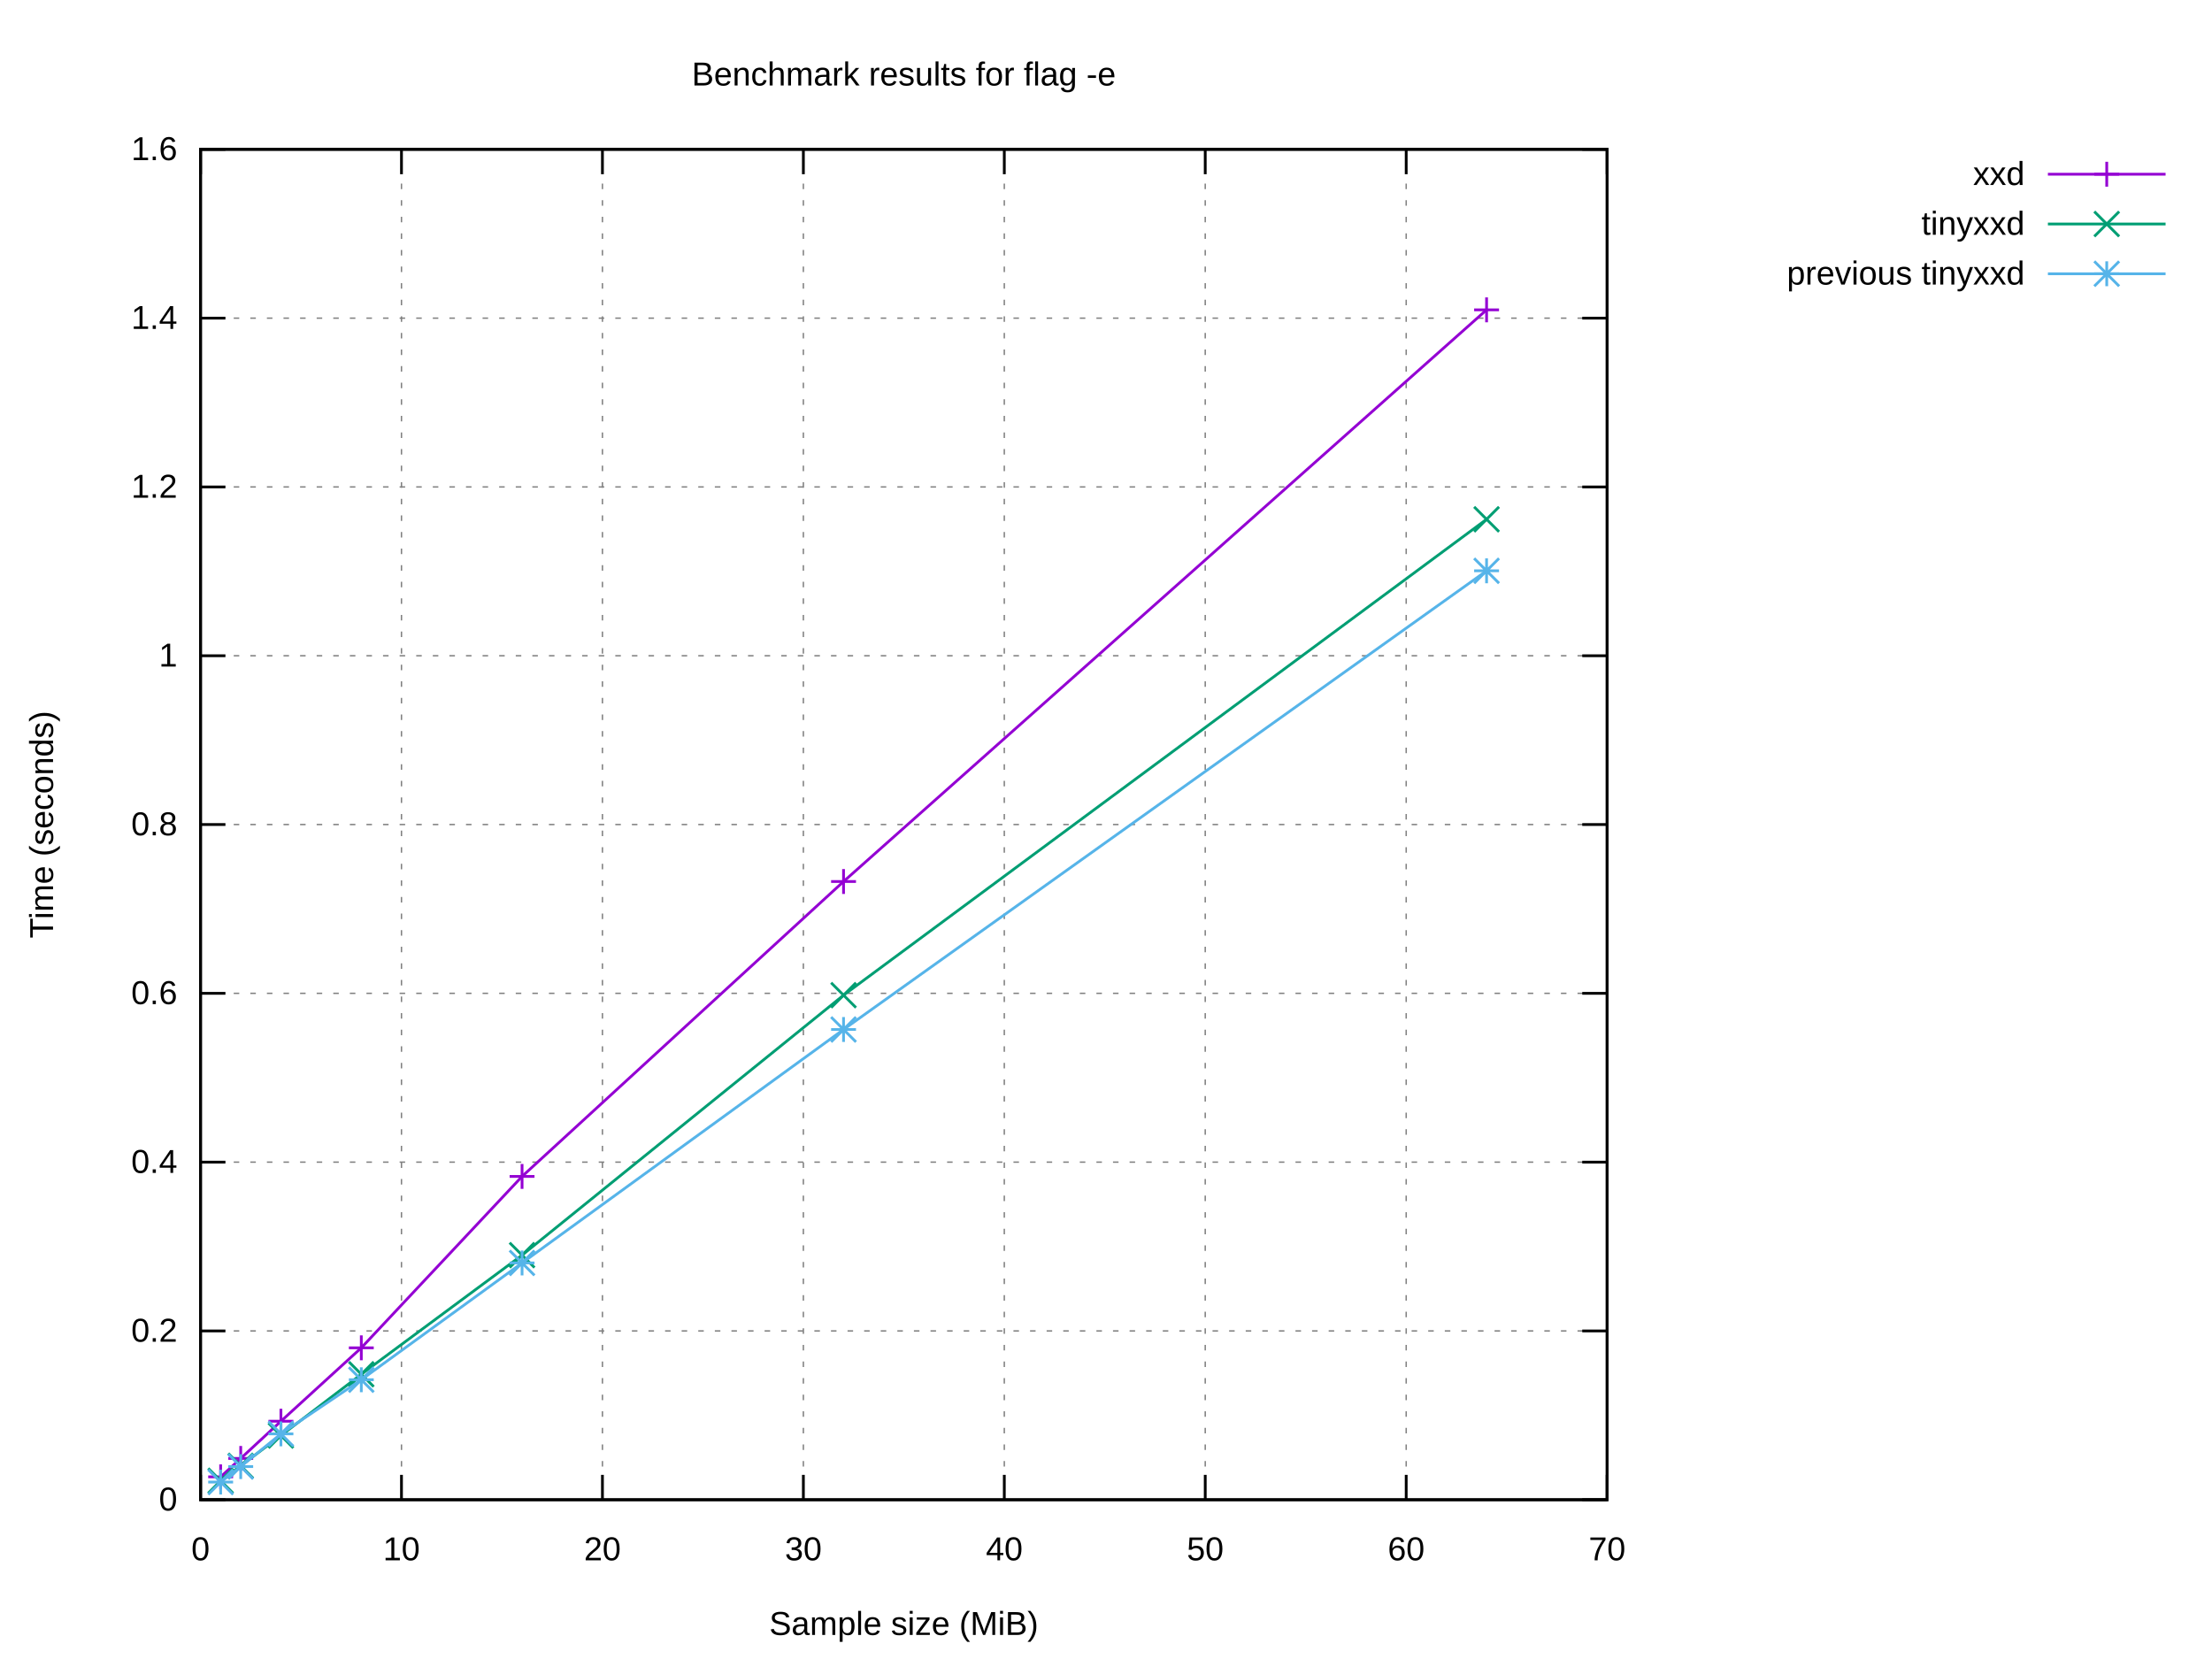
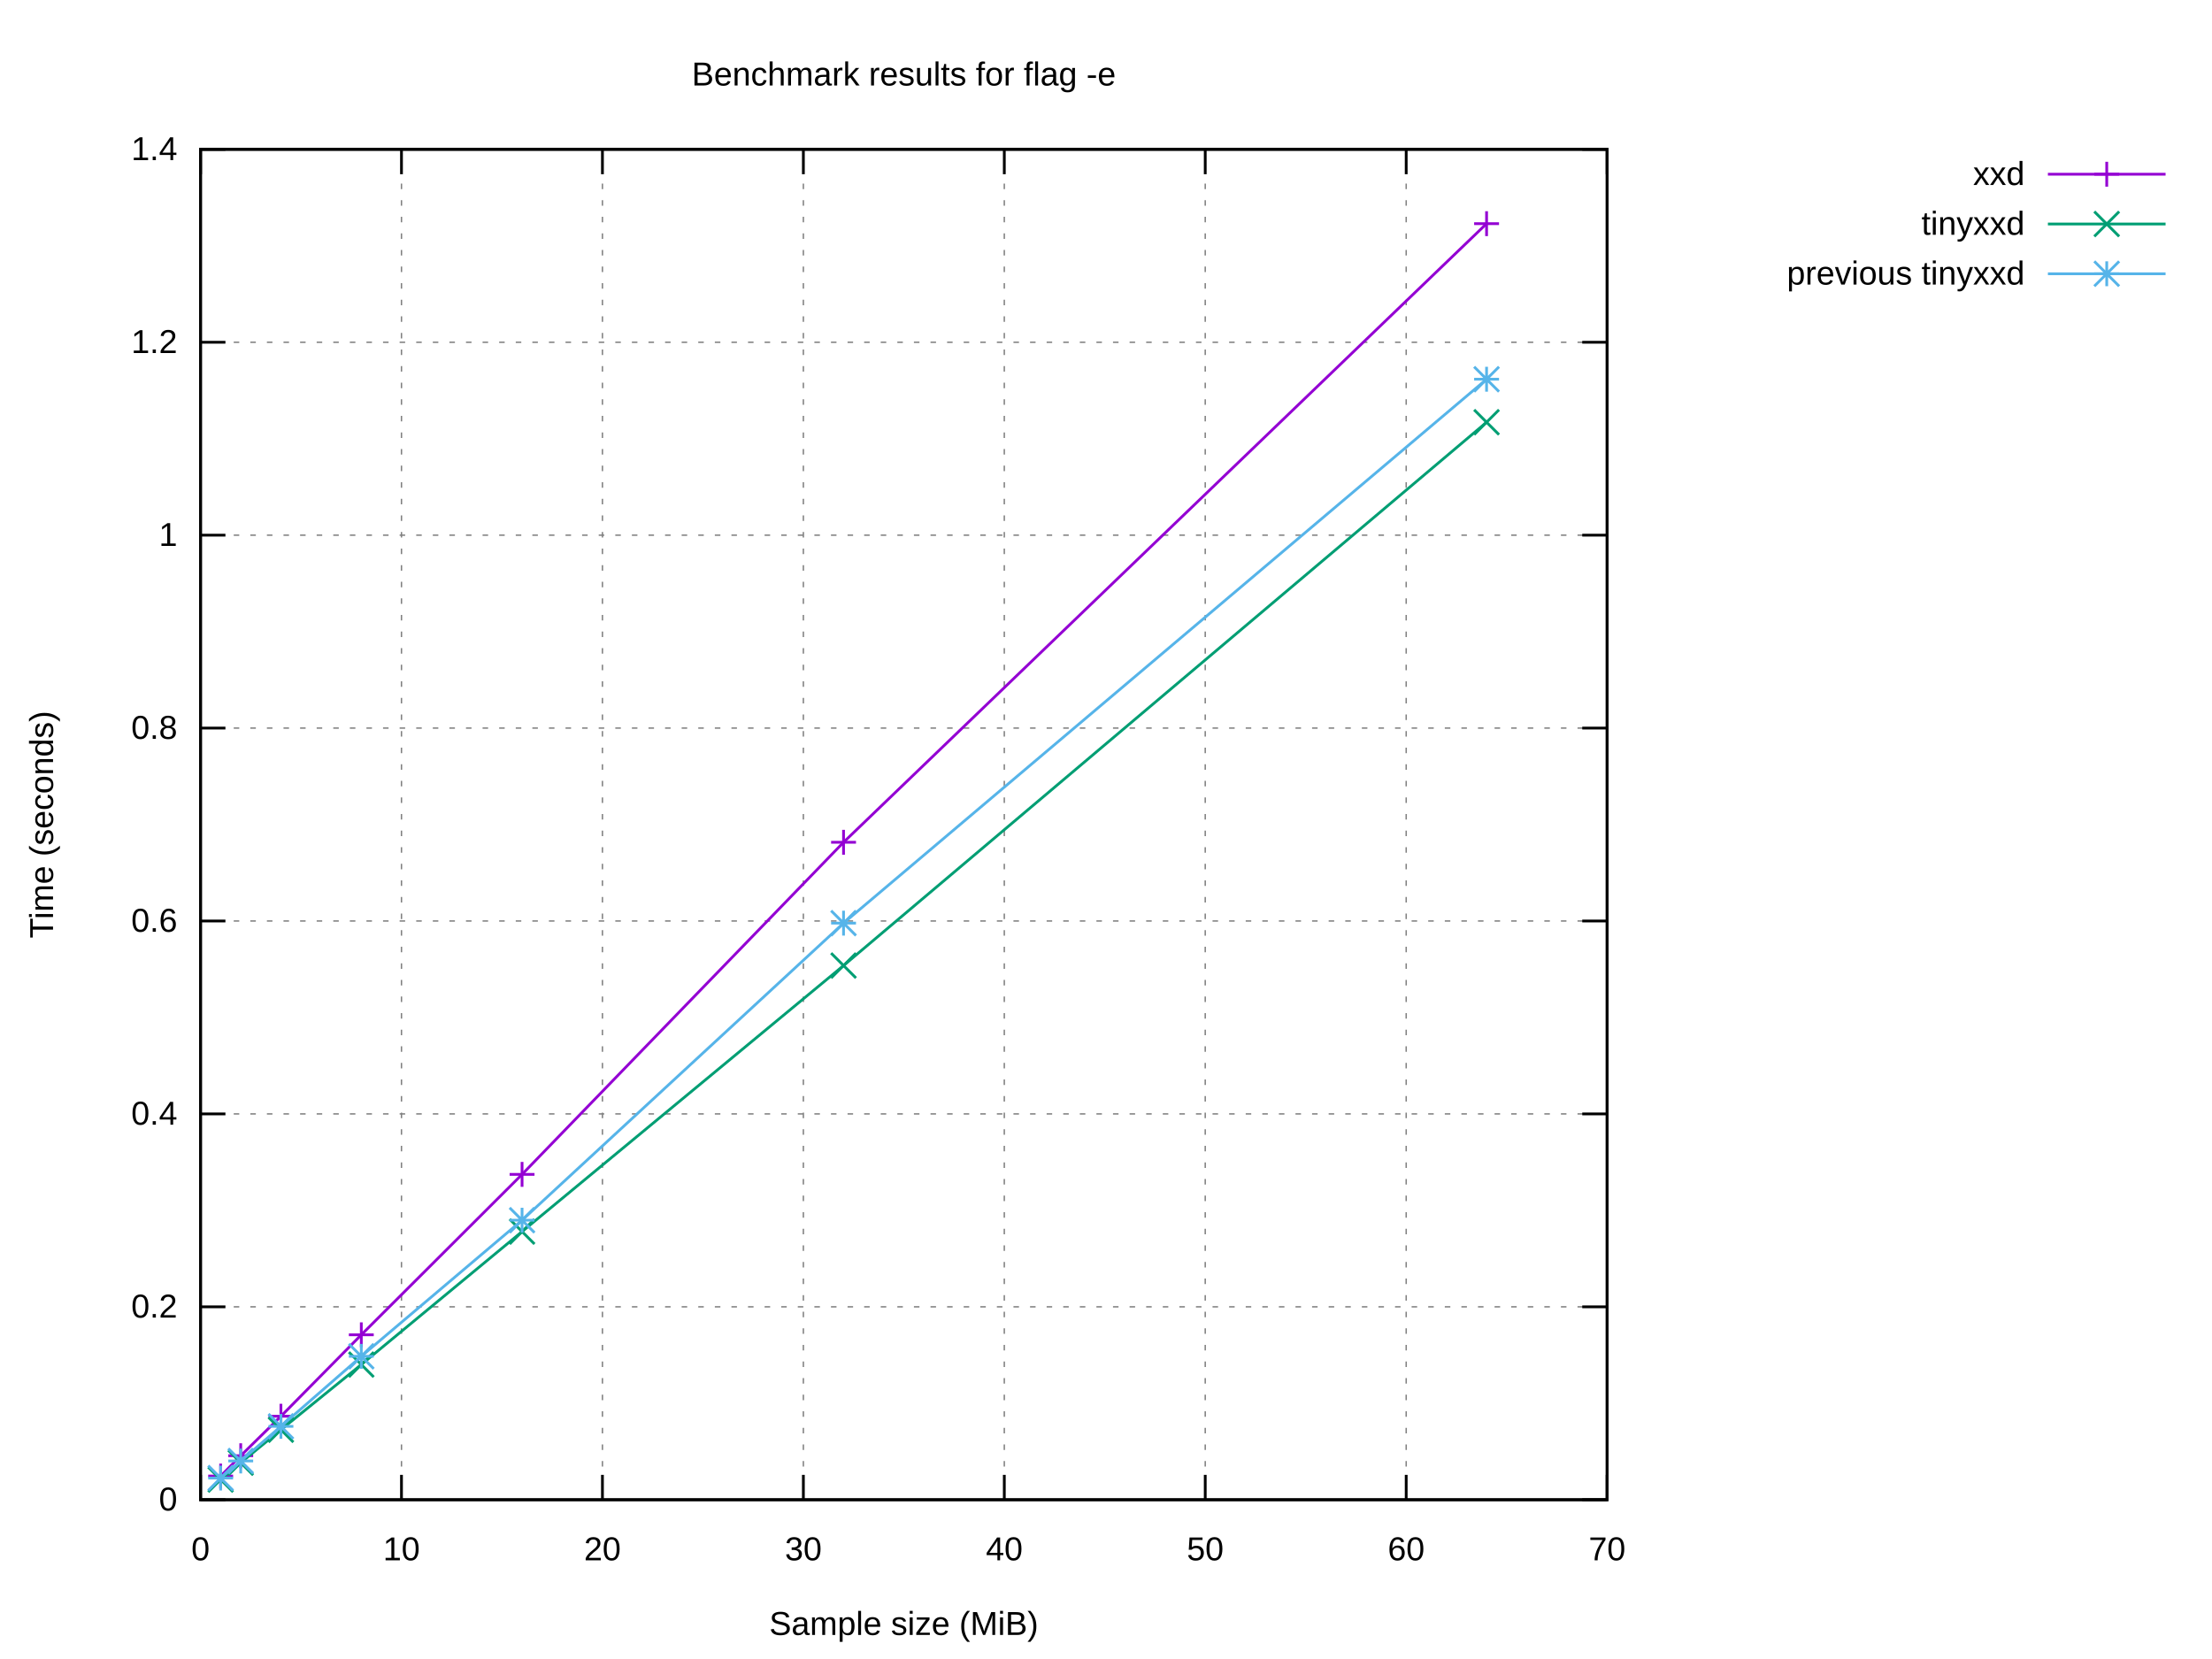
<svg xmlns="http://www.w3.org/2000/svg" xmlns:xlink="http://www.w3.org/1999/xlink" width="800" height="600" viewBox="0 0 800 600">
  <g id="gnuplot_canvas">
    <rect x="0" y="0" width="800" height="600" fill="#ffffff" />
    <defs>
      <circle id="gpDot" r="0.5" stroke-width="0.5" stroke="currentColor" />
      <path id="gpPt0" stroke-width="0.222" stroke="currentColor" d="M-1,0 h2 M0,-1 v2" />
      <path id="gpPt1" stroke-width="0.222" stroke="currentColor" d="M-1,-1 L1,1 M1,-1 L-1,1" />
      <path id="gpPt2" stroke-width="0.222" stroke="currentColor" d="M-1,0 L1,0 M0,-1 L0,1 M-1,-1 L1,1 M-1,1 L1,-1" />
      <rect id="gpPt3" stroke-width="0.222" stroke="currentColor" x="-1" y="-1" width="2" height="2" />
      <rect id="gpPt4" stroke-width="0.222" stroke="currentColor" fill="currentColor" x="-1" y="-1" width="2" height="2" />
      <circle id="gpPt5" stroke-width="0.222" stroke="currentColor" cx="0" cy="0" r="1" />
      <use xlink:href="#gpPt5" id="gpPt6" fill="currentColor" stroke="none" />
      <path id="gpPt7" stroke-width="0.222" stroke="currentColor" d="M0,-1.33 L-1.33,0.67 L1.33,0.67 z" />
      <use xlink:href="#gpPt7" id="gpPt8" fill="currentColor" stroke="none" />
      <use xlink:href="#gpPt7" id="gpPt9" stroke="currentColor" transform="rotate(180)" />
      <use xlink:href="#gpPt9" id="gpPt10" fill="currentColor" stroke="none" />
      <use xlink:href="#gpPt3" id="gpPt11" stroke="currentColor" transform="rotate(45)" />
      <use xlink:href="#gpPt11" id="gpPt12" fill="currentColor" stroke="none" />
      <path id="gpPt13" stroke-width="0.222" stroke="currentColor" d="M0,1.330 L1.265,0.411 L0.782,-1.067 L-0.782,-1.076 L-1.265,0.411 z" />
      <use xlink:href="#gpPt13" id="gpPt14" fill="currentColor" stroke="none" />
      <filter id="textbox" filterUnits="objectBoundingBox" x="0" y="0" height="1" width="1">
        <feFlood flood-color="#FFFFFF" flood-opacity="1" result="bgnd" />
        <feComposite in="SourceGraphic" in2="bgnd" operator="atop" />
      </filter>
      <filter id="greybox" filterUnits="objectBoundingBox" x="0" y="0" height="1" width="1">
        <feFlood flood-color="lightgrey" flood-opacity="1" result="grey" />
        <feComposite in="SourceGraphic" in2="grey" operator="atop" />
      </filter>
    </defs>
    <g fill="none" color="#FFFFFF" stroke="currentColor" stroke-width="1.00" stroke-linecap="butt" stroke-linejoin="miter">
</g>
    <g fill="none" color="black" stroke="currentColor" stroke-width="1.00" stroke-linecap="butt" stroke-linejoin="miter">
</g>
    <g fill="none" color="black" stroke="black" stroke-width="0.50" stroke-linecap="butt" stroke-linejoin="miter">
</g>
    <g fill="none" color="gray" stroke="currentColor" stroke-width="0.50" stroke-linecap="butt" stroke-linejoin="miter">
      <path stroke="gray" stroke-dasharray="2,4" class="gridline" d="M72.53,542.40 L581.24,542.40  " />
    </g>
    <g fill="none" color="gray" stroke="gray" stroke-width="1.00" stroke-linecap="butt" stroke-linejoin="miter">
</g>
    <g fill="none" color="black" stroke="currentColor" stroke-width="1.00" stroke-linecap="butt" stroke-linejoin="miter">
      <path stroke="black" d="M72.53,542.40 L81.53,542.40 M581.24,542.40 L572.24,542.40  " />
      <g transform="translate(64.14,546.30)" stroke="none" fill="black" font-family="Arial" font-size="12.00" text-anchor="end">
        <text>
          <tspan font-family="Arial"> 0</tspan>
        </text>
      </g>
    </g>
    <g fill="none" color="black" stroke="currentColor" stroke-width="1.00" stroke-linecap="butt" stroke-linejoin="miter">
</g>
    <g fill="none" color="black" stroke="black" stroke-width="0.50" stroke-linecap="butt" stroke-linejoin="miter">
</g>
    <g fill="none" color="gray" stroke="currentColor" stroke-width="0.50" stroke-linecap="butt" stroke-linejoin="miter">
-       <path stroke="gray" stroke-dasharray="2,4" class="gridline" d="M72.53,481.35 L581.24,481.35  " />
-     </g>
-     <g fill="none" color="gray" stroke="gray" stroke-width="1.00" stroke-linecap="butt" stroke-linejoin="miter">
- </g>
-     <g fill="none" color="black" stroke="currentColor" stroke-width="1.00" stroke-linecap="butt" stroke-linejoin="miter">
-       <path stroke="black" d="M72.53,481.35 L81.53,481.35 M581.24,481.35 L572.24,481.35  " />
-       <g transform="translate(64.14,485.25)" stroke="none" fill="black" font-family="Arial" font-size="12.00" text-anchor="end">
+       <path stroke="gray" stroke-dasharray="2,4" class="gridline" d="M72.53,472.63 L581.24,472.63  " />
+     </g>
+     <g fill="none" color="gray" stroke="gray" stroke-width="1.00" stroke-linecap="butt" stroke-linejoin="miter">
+ </g>
+     <g fill="none" color="black" stroke="currentColor" stroke-width="1.00" stroke-linecap="butt" stroke-linejoin="miter">
+       <path stroke="black" d="M72.53,472.63 L81.53,472.63 M581.24,472.63 L572.24,472.63  " />
+       <g transform="translate(64.14,476.53)" stroke="none" fill="black" font-family="Arial" font-size="12.00" text-anchor="end">
        <text>
          <tspan font-family="Arial"> 0.2</tspan>
        </text>
      </g>
    </g>
    <g fill="none" color="black" stroke="currentColor" stroke-width="1.00" stroke-linecap="butt" stroke-linejoin="miter">
</g>
    <g fill="none" color="black" stroke="black" stroke-width="0.50" stroke-linecap="butt" stroke-linejoin="miter">
</g>
    <g fill="none" color="gray" stroke="currentColor" stroke-width="0.50" stroke-linecap="butt" stroke-linejoin="miter">
-       <path stroke="gray" stroke-dasharray="2,4" class="gridline" d="M72.53,420.30 L581.24,420.30  " />
-     </g>
-     <g fill="none" color="gray" stroke="gray" stroke-width="1.00" stroke-linecap="butt" stroke-linejoin="miter">
- </g>
-     <g fill="none" color="black" stroke="currentColor" stroke-width="1.00" stroke-linecap="butt" stroke-linejoin="miter">
-       <path stroke="black" d="M72.53,420.30 L81.53,420.30 M581.24,420.30 L572.24,420.30  " />
-       <g transform="translate(64.14,424.20)" stroke="none" fill="black" font-family="Arial" font-size="12.00" text-anchor="end">
+       <path stroke="gray" stroke-dasharray="2,4" class="gridline" d="M72.53,402.86 L581.24,402.86  " />
+     </g>
+     <g fill="none" color="gray" stroke="gray" stroke-width="1.00" stroke-linecap="butt" stroke-linejoin="miter">
+ </g>
+     <g fill="none" color="black" stroke="currentColor" stroke-width="1.00" stroke-linecap="butt" stroke-linejoin="miter">
+       <path stroke="black" d="M72.53,402.86 L81.53,402.86 M581.24,402.86 L572.24,402.86  " />
+       <g transform="translate(64.14,406.76)" stroke="none" fill="black" font-family="Arial" font-size="12.00" text-anchor="end">
        <text>
          <tspan font-family="Arial"> 0.4</tspan>
        </text>
      </g>
    </g>
    <g fill="none" color="black" stroke="currentColor" stroke-width="1.00" stroke-linecap="butt" stroke-linejoin="miter">
</g>
    <g fill="none" color="black" stroke="black" stroke-width="0.50" stroke-linecap="butt" stroke-linejoin="miter">
</g>
    <g fill="none" color="gray" stroke="currentColor" stroke-width="0.50" stroke-linecap="butt" stroke-linejoin="miter">
-       <path stroke="gray" stroke-dasharray="2,4" class="gridline" d="M72.53,359.25 L581.24,359.25  " />
-     </g>
-     <g fill="none" color="gray" stroke="gray" stroke-width="1.00" stroke-linecap="butt" stroke-linejoin="miter">
- </g>
-     <g fill="none" color="black" stroke="currentColor" stroke-width="1.00" stroke-linecap="butt" stroke-linejoin="miter">
-       <path stroke="black" d="M72.53,359.25 L81.53,359.25 M581.24,359.25 L572.24,359.25  " />
-       <g transform="translate(64.14,363.15)" stroke="none" fill="black" font-family="Arial" font-size="12.00" text-anchor="end">
+       <path stroke="gray" stroke-dasharray="2,4" class="gridline" d="M72.53,333.09 L581.24,333.09  " />
+     </g>
+     <g fill="none" color="gray" stroke="gray" stroke-width="1.00" stroke-linecap="butt" stroke-linejoin="miter">
+ </g>
+     <g fill="none" color="black" stroke="currentColor" stroke-width="1.00" stroke-linecap="butt" stroke-linejoin="miter">
+       <path stroke="black" d="M72.53,333.09 L81.53,333.09 M581.24,333.09 L572.24,333.09  " />
+       <g transform="translate(64.14,336.99)" stroke="none" fill="black" font-family="Arial" font-size="12.00" text-anchor="end">
        <text>
          <tspan font-family="Arial"> 0.6</tspan>
        </text>
      </g>
    </g>
    <g fill="none" color="black" stroke="currentColor" stroke-width="1.00" stroke-linecap="butt" stroke-linejoin="miter">
</g>
    <g fill="none" color="black" stroke="black" stroke-width="0.50" stroke-linecap="butt" stroke-linejoin="miter">
</g>
    <g fill="none" color="gray" stroke="currentColor" stroke-width="0.50" stroke-linecap="butt" stroke-linejoin="miter">
-       <path stroke="gray" stroke-dasharray="2,4" class="gridline" d="M72.53,298.20 L581.24,298.20  " />
-     </g>
-     <g fill="none" color="gray" stroke="gray" stroke-width="1.00" stroke-linecap="butt" stroke-linejoin="miter">
- </g>
-     <g fill="none" color="black" stroke="currentColor" stroke-width="1.00" stroke-linecap="butt" stroke-linejoin="miter">
-       <path stroke="black" d="M72.53,298.20 L81.53,298.20 M581.24,298.20 L572.24,298.20  " />
-       <g transform="translate(64.14,302.10)" stroke="none" fill="black" font-family="Arial" font-size="12.00" text-anchor="end">
+       <path stroke="gray" stroke-dasharray="2,4" class="gridline" d="M72.53,263.32 L581.24,263.32  " />
+     </g>
+     <g fill="none" color="gray" stroke="gray" stroke-width="1.00" stroke-linecap="butt" stroke-linejoin="miter">
+ </g>
+     <g fill="none" color="black" stroke="currentColor" stroke-width="1.00" stroke-linecap="butt" stroke-linejoin="miter">
+       <path stroke="black" d="M72.53,263.32 L81.53,263.32 M581.24,263.32 L572.24,263.32  " />
+       <g transform="translate(64.14,267.22)" stroke="none" fill="black" font-family="Arial" font-size="12.00" text-anchor="end">
        <text>
          <tspan font-family="Arial"> 0.8</tspan>
        </text>
      </g>
    </g>
    <g fill="none" color="black" stroke="currentColor" stroke-width="1.00" stroke-linecap="butt" stroke-linejoin="miter">
</g>
    <g fill="none" color="black" stroke="black" stroke-width="0.50" stroke-linecap="butt" stroke-linejoin="miter">
</g>
    <g fill="none" color="gray" stroke="currentColor" stroke-width="0.50" stroke-linecap="butt" stroke-linejoin="miter">
-       <path stroke="gray" stroke-dasharray="2,4" class="gridline" d="M72.53,237.16 L581.24,237.16  " />
-     </g>
-     <g fill="none" color="gray" stroke="gray" stroke-width="1.00" stroke-linecap="butt" stroke-linejoin="miter">
- </g>
-     <g fill="none" color="black" stroke="currentColor" stroke-width="1.00" stroke-linecap="butt" stroke-linejoin="miter">
-       <path stroke="black" d="M72.53,237.16 L81.53,237.16 M581.24,237.16 L572.24,237.16  " />
-       <g transform="translate(64.14,241.06)" stroke="none" fill="black" font-family="Arial" font-size="12.00" text-anchor="end">
+       <path stroke="gray" stroke-dasharray="2,4" class="gridline" d="M72.53,193.55 L581.24,193.55  " />
+     </g>
+     <g fill="none" color="gray" stroke="gray" stroke-width="1.00" stroke-linecap="butt" stroke-linejoin="miter">
+ </g>
+     <g fill="none" color="black" stroke="currentColor" stroke-width="1.00" stroke-linecap="butt" stroke-linejoin="miter">
+       <path stroke="black" d="M72.53,193.55 L81.53,193.55 M581.24,193.55 L572.24,193.55  " />
+       <g transform="translate(64.14,197.45)" stroke="none" fill="black" font-family="Arial" font-size="12.00" text-anchor="end">
        <text>
          <tspan font-family="Arial"> 1</tspan>
        </text>
      </g>
    </g>
    <g fill="none" color="black" stroke="currentColor" stroke-width="1.00" stroke-linecap="butt" stroke-linejoin="miter">
</g>
    <g fill="none" color="black" stroke="black" stroke-width="0.50" stroke-linecap="butt" stroke-linejoin="miter">
</g>
    <g fill="none" color="gray" stroke="currentColor" stroke-width="0.50" stroke-linecap="butt" stroke-linejoin="miter">
-       <path stroke="gray" stroke-dasharray="2,4" class="gridline" d="M72.53,176.11 L581.24,176.11  " />
-     </g>
-     <g fill="none" color="gray" stroke="gray" stroke-width="1.00" stroke-linecap="butt" stroke-linejoin="miter">
- </g>
-     <g fill="none" color="black" stroke="currentColor" stroke-width="1.00" stroke-linecap="butt" stroke-linejoin="miter">
-       <path stroke="black" d="M72.53,176.11 L81.53,176.11 M581.24,176.11 L572.24,176.11  " />
-       <g transform="translate(64.14,180.01)" stroke="none" fill="black" font-family="Arial" font-size="12.00" text-anchor="end">
+       <path stroke="gray" stroke-dasharray="2,4" class="gridline" d="M72.53,123.78 L581.24,123.78  " />
+     </g>
+     <g fill="none" color="gray" stroke="gray" stroke-width="1.00" stroke-linecap="butt" stroke-linejoin="miter">
+ </g>
+     <g fill="none" color="black" stroke="currentColor" stroke-width="1.00" stroke-linecap="butt" stroke-linejoin="miter">
+       <path stroke="black" d="M72.53,123.78 L81.53,123.78 M581.24,123.78 L572.24,123.78  " />
+       <g transform="translate(64.14,127.68)" stroke="none" fill="black" font-family="Arial" font-size="12.00" text-anchor="end">
        <text>
          <tspan font-family="Arial"> 1.2</tspan>
-         </text>
-       </g>
-     </g>
-     <g fill="none" color="black" stroke="currentColor" stroke-width="1.00" stroke-linecap="butt" stroke-linejoin="miter">
- </g>
-     <g fill="none" color="black" stroke="black" stroke-width="0.50" stroke-linecap="butt" stroke-linejoin="miter">
- </g>
-     <g fill="none" color="gray" stroke="currentColor" stroke-width="0.50" stroke-linecap="butt" stroke-linejoin="miter">
-       <path stroke="gray" stroke-dasharray="2,4" class="gridline" d="M72.53,115.06 L581.24,115.06  " />
-     </g>
-     <g fill="none" color="gray" stroke="gray" stroke-width="1.00" stroke-linecap="butt" stroke-linejoin="miter">
- </g>
-     <g fill="none" color="black" stroke="currentColor" stroke-width="1.00" stroke-linecap="butt" stroke-linejoin="miter">
-       <path stroke="black" d="M72.53,115.06 L81.53,115.06 M581.24,115.06 L572.24,115.06  " />
-       <g transform="translate(64.14,118.96)" stroke="none" fill="black" font-family="Arial" font-size="12.00" text-anchor="end">
-         <text>
-           <tspan font-family="Arial"> 1.4</tspan>
        </text>
      </g>
    </g>
    <g fill="none" color="black" stroke="currentColor" stroke-width="1.00" stroke-linecap="butt" stroke-linejoin="miter">
</g>
    <g fill="none" color="black" stroke="black" stroke-width="0.50" stroke-linecap="butt" stroke-linejoin="miter">
</g>
    <g fill="none" color="gray" stroke="currentColor" stroke-width="0.50" stroke-linecap="butt" stroke-linejoin="miter">
      <path stroke="gray" stroke-dasharray="2,4" class="gridline" d="M72.53,54.01 L581.24,54.01  " />
    </g>
    <g fill="none" color="gray" stroke="gray" stroke-width="1.00" stroke-linecap="butt" stroke-linejoin="miter">
</g>
    <g fill="none" color="black" stroke="currentColor" stroke-width="1.00" stroke-linecap="butt" stroke-linejoin="miter">
      <path stroke="black" d="M72.53,54.01 L81.53,54.01 M581.24,54.01 L572.24,54.01  " />
      <g transform="translate(64.14,57.91)" stroke="none" fill="black" font-family="Arial" font-size="12.00" text-anchor="end">
        <text>
-           <tspan font-family="Arial"> 1.6</tspan>
+           <tspan font-family="Arial"> 1.4</tspan>
        </text>
      </g>
    </g>
    <g fill="none" color="black" stroke="currentColor" stroke-width="1.00" stroke-linecap="butt" stroke-linejoin="miter">
</g>
    <g fill="none" color="black" stroke="black" stroke-width="0.50" stroke-linecap="butt" stroke-linejoin="miter">
</g>
    <g fill="none" color="gray" stroke="currentColor" stroke-width="0.50" stroke-linecap="butt" stroke-linejoin="miter">
      <path stroke="gray" stroke-dasharray="2,4" class="gridline" d="M72.53,542.40 L72.53,54.01  " />
    </g>
    <g fill="none" color="gray" stroke="gray" stroke-width="1.00" stroke-linecap="butt" stroke-linejoin="miter">
</g>
    <g fill="none" color="black" stroke="currentColor" stroke-width="1.00" stroke-linecap="butt" stroke-linejoin="miter">
      <path stroke="black" d="M72.53,542.40 L72.53,533.40 M72.53,54.01 L72.53,63.01  " />
      <g transform="translate(72.53,564.30)" stroke="none" fill="black" font-family="Arial" font-size="12.00" text-anchor="middle">
        <text>
          <tspan font-family="Arial"> 0</tspan>
        </text>
      </g>
    </g>
    <g fill="none" color="black" stroke="currentColor" stroke-width="1.00" stroke-linecap="butt" stroke-linejoin="miter">
</g>
    <g fill="none" color="black" stroke="black" stroke-width="0.50" stroke-linecap="butt" stroke-linejoin="miter">
</g>
    <g fill="none" color="gray" stroke="currentColor" stroke-width="0.50" stroke-linecap="butt" stroke-linejoin="miter">
      <path stroke="gray" stroke-dasharray="2,4" class="gridline" d="M145.20,542.40 L145.20,54.01  " />
    </g>
    <g fill="none" color="gray" stroke="gray" stroke-width="1.00" stroke-linecap="butt" stroke-linejoin="miter">
</g>
    <g fill="none" color="black" stroke="currentColor" stroke-width="1.00" stroke-linecap="butt" stroke-linejoin="miter">
      <path stroke="black" d="M145.20,542.40 L145.20,533.40 M145.20,54.01 L145.20,63.01  " />
      <g transform="translate(145.20,564.30)" stroke="none" fill="black" font-family="Arial" font-size="12.00" text-anchor="middle">
        <text>
          <tspan font-family="Arial"> 10</tspan>
        </text>
      </g>
    </g>
    <g fill="none" color="black" stroke="currentColor" stroke-width="1.00" stroke-linecap="butt" stroke-linejoin="miter">
</g>
    <g fill="none" color="black" stroke="black" stroke-width="0.50" stroke-linecap="butt" stroke-linejoin="miter">
</g>
    <g fill="none" color="gray" stroke="currentColor" stroke-width="0.50" stroke-linecap="butt" stroke-linejoin="miter">
      <path stroke="gray" stroke-dasharray="2,4" class="gridline" d="M217.88,542.40 L217.88,54.01  " />
    </g>
    <g fill="none" color="gray" stroke="gray" stroke-width="1.00" stroke-linecap="butt" stroke-linejoin="miter">
</g>
    <g fill="none" color="black" stroke="currentColor" stroke-width="1.00" stroke-linecap="butt" stroke-linejoin="miter">
      <path stroke="black" d="M217.88,542.40 L217.88,533.40 M217.88,54.01 L217.88,63.01  " />
      <g transform="translate(217.88,564.30)" stroke="none" fill="black" font-family="Arial" font-size="12.00" text-anchor="middle">
        <text>
          <tspan font-family="Arial"> 20</tspan>
        </text>
      </g>
    </g>
    <g fill="none" color="black" stroke="currentColor" stroke-width="1.00" stroke-linecap="butt" stroke-linejoin="miter">
</g>
    <g fill="none" color="black" stroke="black" stroke-width="0.50" stroke-linecap="butt" stroke-linejoin="miter">
</g>
    <g fill="none" color="gray" stroke="currentColor" stroke-width="0.50" stroke-linecap="butt" stroke-linejoin="miter">
      <path stroke="gray" stroke-dasharray="2,4" class="gridline" d="M290.55,542.40 L290.55,54.01  " />
    </g>
    <g fill="none" color="gray" stroke="gray" stroke-width="1.00" stroke-linecap="butt" stroke-linejoin="miter">
</g>
    <g fill="none" color="black" stroke="currentColor" stroke-width="1.00" stroke-linecap="butt" stroke-linejoin="miter">
      <path stroke="black" d="M290.55,542.40 L290.55,533.40 M290.55,54.01 L290.55,63.01  " />
      <g transform="translate(290.55,564.30)" stroke="none" fill="black" font-family="Arial" font-size="12.00" text-anchor="middle">
        <text>
          <tspan font-family="Arial"> 30</tspan>
        </text>
      </g>
    </g>
    <g fill="none" color="black" stroke="currentColor" stroke-width="1.00" stroke-linecap="butt" stroke-linejoin="miter">
</g>
    <g fill="none" color="black" stroke="black" stroke-width="0.50" stroke-linecap="butt" stroke-linejoin="miter">
</g>
    <g fill="none" color="gray" stroke="currentColor" stroke-width="0.50" stroke-linecap="butt" stroke-linejoin="miter">
      <path stroke="gray" stroke-dasharray="2,4" class="gridline" d="M363.22,542.40 L363.22,54.01  " />
    </g>
    <g fill="none" color="gray" stroke="gray" stroke-width="1.00" stroke-linecap="butt" stroke-linejoin="miter">
</g>
    <g fill="none" color="black" stroke="currentColor" stroke-width="1.00" stroke-linecap="butt" stroke-linejoin="miter">
      <path stroke="black" d="M363.22,542.40 L363.22,533.40 M363.22,54.01 L363.22,63.01  " />
      <g transform="translate(363.22,564.30)" stroke="none" fill="black" font-family="Arial" font-size="12.00" text-anchor="middle">
        <text>
          <tspan font-family="Arial"> 40</tspan>
        </text>
      </g>
    </g>
    <g fill="none" color="black" stroke="currentColor" stroke-width="1.00" stroke-linecap="butt" stroke-linejoin="miter">
</g>
    <g fill="none" color="black" stroke="black" stroke-width="0.50" stroke-linecap="butt" stroke-linejoin="miter">
</g>
    <g fill="none" color="gray" stroke="currentColor" stroke-width="0.50" stroke-linecap="butt" stroke-linejoin="miter">
      <path stroke="gray" stroke-dasharray="2,4" class="gridline" d="M435.89,542.40 L435.89,54.01  " />
    </g>
    <g fill="none" color="gray" stroke="gray" stroke-width="1.00" stroke-linecap="butt" stroke-linejoin="miter">
</g>
    <g fill="none" color="black" stroke="currentColor" stroke-width="1.00" stroke-linecap="butt" stroke-linejoin="miter">
      <path stroke="black" d="M435.89,542.40 L435.89,533.40 M435.89,54.01 L435.89,63.01  " />
      <g transform="translate(435.89,564.30)" stroke="none" fill="black" font-family="Arial" font-size="12.00" text-anchor="middle">
        <text>
          <tspan font-family="Arial"> 50</tspan>
        </text>
      </g>
    </g>
    <g fill="none" color="black" stroke="currentColor" stroke-width="1.00" stroke-linecap="butt" stroke-linejoin="miter">
</g>
    <g fill="none" color="black" stroke="black" stroke-width="0.50" stroke-linecap="butt" stroke-linejoin="miter">
</g>
    <g fill="none" color="gray" stroke="currentColor" stroke-width="0.50" stroke-linecap="butt" stroke-linejoin="miter">
      <path stroke="gray" stroke-dasharray="2,4" class="gridline" d="M508.57,542.40 L508.57,54.01  " />
    </g>
    <g fill="none" color="gray" stroke="gray" stroke-width="1.00" stroke-linecap="butt" stroke-linejoin="miter">
</g>
    <g fill="none" color="black" stroke="currentColor" stroke-width="1.00" stroke-linecap="butt" stroke-linejoin="miter">
      <path stroke="black" d="M508.57,542.40 L508.57,533.40 M508.57,54.01 L508.57,63.01  " />
      <g transform="translate(508.57,564.30)" stroke="none" fill="black" font-family="Arial" font-size="12.00" text-anchor="middle">
        <text>
          <tspan font-family="Arial"> 60</tspan>
        </text>
      </g>
    </g>
    <g fill="none" color="black" stroke="currentColor" stroke-width="1.00" stroke-linecap="butt" stroke-linejoin="miter">
</g>
    <g fill="none" color="black" stroke="black" stroke-width="0.50" stroke-linecap="butt" stroke-linejoin="miter">
</g>
    <g fill="none" color="gray" stroke="currentColor" stroke-width="0.50" stroke-linecap="butt" stroke-linejoin="miter">
      <path stroke="gray" stroke-dasharray="2,4" class="gridline" d="M581.24,542.40 L581.24,54.01  " />
    </g>
    <g fill="none" color="gray" stroke="gray" stroke-width="1.00" stroke-linecap="butt" stroke-linejoin="miter">
</g>
    <g fill="none" color="black" stroke="currentColor" stroke-width="1.00" stroke-linecap="butt" stroke-linejoin="miter">
      <path stroke="black" d="M581.24,542.40 L581.24,533.40 M581.24,54.01 L581.24,63.01  " />
      <g transform="translate(581.24,564.30)" stroke="none" fill="black" font-family="Arial" font-size="12.00" text-anchor="middle">
        <text>
          <tspan font-family="Arial"> 70</tspan>
        </text>
      </g>
    </g>
    <g fill="none" color="black" stroke="currentColor" stroke-width="1.00" stroke-linecap="butt" stroke-linejoin="miter">
</g>
    <g fill="none" color="black" stroke="currentColor" stroke-width="1.00" stroke-linecap="butt" stroke-linejoin="miter">
      <path stroke="black" d="M72.53,54.01 L72.53,542.40 L581.24,542.40 L581.24,54.01 L72.53,54.01 Z  " />
    </g>
    <g fill="none" color="black" stroke="currentColor" stroke-width="1.00" stroke-linecap="butt" stroke-linejoin="miter">
</g>
    <g id="gnuplot_plot_1">
      <g fill="none" color="black" stroke="currentColor" stroke-width="1.00" stroke-linecap="butt" stroke-linejoin="miter">
        <g transform="translate(732.26,66.91)" stroke="none" fill="black" font-family="Arial" font-size="12.00" text-anchor="end">
          <text>
            <tspan font-family="Arial">xxd</tspan>
          </text>
        </g>
      </g>
      <g fill="none" color="black" stroke="currentColor" stroke-width="1.00" stroke-linecap="butt" stroke-linejoin="miter">
-         <path stroke="rgb(148,   0, 211)" d="M740.65,63.01 L783.21,63.01 M537.64,112.06 L305.08,318.81 L188.81,425.47 L130.67,487.46 L101.60,514.00 L87.06,527.46   L79.80,534.12  " />
-         <use xlink:href="#gpPt0" transform="translate(537.64,112.06) scale(4.50)" color="rgb(148,   0, 211)" />
-         <use xlink:href="#gpPt0" transform="translate(305.08,318.81) scale(4.50)" color="rgb(148,   0, 211)" />
-         <use xlink:href="#gpPt0" transform="translate(188.81,425.47) scale(4.50)" color="rgb(148,   0, 211)" />
-         <use xlink:href="#gpPt0" transform="translate(130.67,487.46) scale(4.50)" color="rgb(148,   0, 211)" />
-         <use xlink:href="#gpPt0" transform="translate(101.60,514.00) scale(4.50)" color="rgb(148,   0, 211)" />
-         <use xlink:href="#gpPt0" transform="translate(87.06,527.46) scale(4.50)" color="rgb(148,   0, 211)" />
-         <use xlink:href="#gpPt0" transform="translate(79.80,534.12) scale(4.50)" color="rgb(148,   0, 211)" />
+         <path stroke="rgb(148,   0, 211)" d="M740.65,63.01 L783.21,63.01 M537.64,80.89 L305.08,304.62 L188.81,424.73 L130.67,482.75 L101.60,512.20 L87.06,526.48   L79.80,533.83  " />
+         <use xlink:href="#gpPt0" transform="translate(537.64,80.89) scale(4.50)" color="rgb(148,   0, 211)" />
+         <use xlink:href="#gpPt0" transform="translate(305.08,304.62) scale(4.50)" color="rgb(148,   0, 211)" />
+         <use xlink:href="#gpPt0" transform="translate(188.81,424.73) scale(4.50)" color="rgb(148,   0, 211)" />
+         <use xlink:href="#gpPt0" transform="translate(130.67,482.75) scale(4.50)" color="rgb(148,   0, 211)" />
+         <use xlink:href="#gpPt0" transform="translate(101.60,512.20) scale(4.50)" color="rgb(148,   0, 211)" />
+         <use xlink:href="#gpPt0" transform="translate(87.06,526.48) scale(4.50)" color="rgb(148,   0, 211)" />
+         <use xlink:href="#gpPt0" transform="translate(79.80,533.83) scale(4.50)" color="rgb(148,   0, 211)" />
        <use xlink:href="#gpPt0" transform="translate(761.93,63.01) scale(4.50)" color="rgb(148,   0, 211)" />
      </g>
    </g>
    <g id="gnuplot_plot_2">
      <g fill="none" color="black" stroke="currentColor" stroke-width="1.00" stroke-linecap="butt" stroke-linejoin="miter">
        <g transform="translate(732.26,84.91)" stroke="none" fill="black" font-family="Arial" font-size="12.00" text-anchor="end">
          <text>
            <tspan font-family="Arial">tinyxxd</tspan>
          </text>
        </g>
      </g>
      <g fill="none" color="black" stroke="currentColor" stroke-width="1.00" stroke-linecap="butt" stroke-linejoin="miter">
-         <path stroke="rgb(  0, 158, 115)" d="M740.65,81.01 L783.21,81.01 M537.64,187.81 L305.08,359.92 L188.81,453.94 L130.67,497.02 L101.60,519.18 L87.06,530.13   L79.80,535.54  " />
-         <use xlink:href="#gpPt1" transform="translate(537.64,187.81) scale(4.50)" color="rgb(  0, 158, 115)" />
-         <use xlink:href="#gpPt1" transform="translate(305.08,359.92) scale(4.50)" color="rgb(  0, 158, 115)" />
-         <use xlink:href="#gpPt1" transform="translate(188.81,453.94) scale(4.50)" color="rgb(  0, 158, 115)" />
-         <use xlink:href="#gpPt1" transform="translate(130.67,497.02) scale(4.50)" color="rgb(  0, 158, 115)" />
-         <use xlink:href="#gpPt1" transform="translate(101.60,519.18) scale(4.50)" color="rgb(  0, 158, 115)" />
-         <use xlink:href="#gpPt1" transform="translate(87.06,530.13) scale(4.50)" color="rgb(  0, 158, 115)" />
-         <use xlink:href="#gpPt1" transform="translate(79.80,535.54) scale(4.50)" color="rgb(  0, 158, 115)" />
+         <path stroke="rgb(  0, 158, 115)" d="M740.65,81.01 L783.21,81.01 M537.64,152.70 L305.08,349.21 L188.81,445.42 L130.67,493.52 L101.60,517.09 L87.06,529.01   L79.80,535.11  " />
+         <use xlink:href="#gpPt1" transform="translate(537.64,152.70) scale(4.50)" color="rgb(  0, 158, 115)" />
+         <use xlink:href="#gpPt1" transform="translate(305.08,349.21) scale(4.50)" color="rgb(  0, 158, 115)" />
+         <use xlink:href="#gpPt1" transform="translate(188.81,445.42) scale(4.50)" color="rgb(  0, 158, 115)" />
+         <use xlink:href="#gpPt1" transform="translate(130.67,493.52) scale(4.50)" color="rgb(  0, 158, 115)" />
+         <use xlink:href="#gpPt1" transform="translate(101.60,517.09) scale(4.50)" color="rgb(  0, 158, 115)" />
+         <use xlink:href="#gpPt1" transform="translate(87.06,529.01) scale(4.50)" color="rgb(  0, 158, 115)" />
+         <use xlink:href="#gpPt1" transform="translate(79.80,535.11) scale(4.50)" color="rgb(  0, 158, 115)" />
        <use xlink:href="#gpPt1" transform="translate(761.93,81.01) scale(4.50)" color="rgb(  0, 158, 115)" />
      </g>
    </g>
    <g id="gnuplot_plot_3">
      <g fill="none" color="black" stroke="currentColor" stroke-width="1.00" stroke-linecap="butt" stroke-linejoin="miter">
        <g transform="translate(732.26,102.91)" stroke="none" fill="black" font-family="Arial" font-size="12.00" text-anchor="end">
          <text>
            <tspan font-family="Arial">previous tinyxxd</tspan>
          </text>
        </g>
      </g>
      <g fill="none" color="black" stroke="currentColor" stroke-width="1.00" stroke-linecap="butt" stroke-linejoin="miter">
-         <path stroke="rgb( 86, 180, 233)" d="M740.65,99.01 L783.21,99.01 M537.64,206.44 L305.08,372.33 L188.81,456.76 L130.67,499.00 L101.60,518.58 L87.06,530.41   L79.80,536.01  " />
-         <use xlink:href="#gpPt2" transform="translate(537.64,206.44) scale(4.50)" color="rgb( 86, 180, 233)" />
-         <use xlink:href="#gpPt2" transform="translate(305.08,372.33) scale(4.50)" color="rgb( 86, 180, 233)" />
-         <use xlink:href="#gpPt2" transform="translate(188.81,456.76) scale(4.50)" color="rgb( 86, 180, 233)" />
-         <use xlink:href="#gpPt2" transform="translate(130.67,499.00) scale(4.50)" color="rgb( 86, 180, 233)" />
-         <use xlink:href="#gpPt2" transform="translate(101.60,518.58) scale(4.50)" color="rgb( 86, 180, 233)" />
-         <use xlink:href="#gpPt2" transform="translate(87.06,530.41) scale(4.50)" color="rgb( 86, 180, 233)" />
-         <use xlink:href="#gpPt2" transform="translate(79.80,536.01) scale(4.50)" color="rgb( 86, 180, 233)" />
+         <path stroke="rgb( 86, 180, 233)" d="M740.65,99.01 L783.21,99.01 M537.64,137.15 L305.08,333.86 L188.81,441.30 L130.67,490.53 L101.60,515.86 L87.06,528.38   L79.80,534.56  " />
+         <use xlink:href="#gpPt2" transform="translate(537.64,137.15) scale(4.50)" color="rgb( 86, 180, 233)" />
+         <use xlink:href="#gpPt2" transform="translate(305.08,333.86) scale(4.50)" color="rgb( 86, 180, 233)" />
+         <use xlink:href="#gpPt2" transform="translate(188.81,441.30) scale(4.50)" color="rgb( 86, 180, 233)" />
+         <use xlink:href="#gpPt2" transform="translate(130.67,490.53) scale(4.50)" color="rgb( 86, 180, 233)" />
+         <use xlink:href="#gpPt2" transform="translate(101.60,515.86) scale(4.50)" color="rgb( 86, 180, 233)" />
+         <use xlink:href="#gpPt2" transform="translate(87.06,528.38) scale(4.50)" color="rgb( 86, 180, 233)" />
+         <use xlink:href="#gpPt2" transform="translate(79.80,534.56) scale(4.50)" color="rgb( 86, 180, 233)" />
        <use xlink:href="#gpPt2" transform="translate(761.93,99.01) scale(4.50)" color="rgb( 86, 180, 233)" />
      </g>
    </g>
    <g fill="none" color="#FFFFFF" stroke="rgb( 86, 180, 233)" stroke-width="2.00" stroke-linecap="butt" stroke-linejoin="miter">
</g>
    <g fill="none" color="black" stroke="currentColor" stroke-width="2.00" stroke-linecap="butt" stroke-linejoin="miter">
</g>
    <g fill="none" color="black" stroke="black" stroke-width="1.00" stroke-linecap="butt" stroke-linejoin="miter">
</g>
    <g fill="none" color="black" stroke="currentColor" stroke-width="1.00" stroke-linecap="butt" stroke-linejoin="miter">
      <path stroke="black" d="M72.53,54.01 L72.53,542.40 L581.24,542.40 L581.24,54.01 L72.53,54.01 Z  " />
      <g transform="translate(19.18,298.21) rotate(270.00)" stroke="none" fill="black" font-family="Arial" font-size="12.00" text-anchor="middle">
        <text>
          <tspan font-family="Arial">Time (seconds)</tspan>
        </text>
      </g>
    </g>
    <g fill="none" color="black" stroke="currentColor" stroke-width="1.00" stroke-linecap="butt" stroke-linejoin="miter">
      <g transform="translate(326.88,591.30)" stroke="none" fill="black" font-family="Arial" font-size="12.00" text-anchor="middle">
        <text>
          <tspan font-family="Arial">Sample size (MiB)</tspan>
        </text>
      </g>
    </g>
    <g fill="none" color="black" stroke="currentColor" stroke-width="1.00" stroke-linecap="butt" stroke-linejoin="miter">
</g>
    <g fill="none" color="black" stroke="currentColor" stroke-width="1.00" stroke-linecap="butt" stroke-linejoin="miter">
      <g transform="translate(326.88,30.91)" stroke="none" fill="black" font-family="Arial" font-size="12.00" text-anchor="middle">
        <text>
          <tspan font-family="Arial">Benchmark results for flag -e</tspan>
        </text>
      </g>
    </g>
    <g fill="none" color="black" stroke="currentColor" stroke-width="1.00" stroke-linecap="butt" stroke-linejoin="miter">
</g>
  </g>
</svg>
